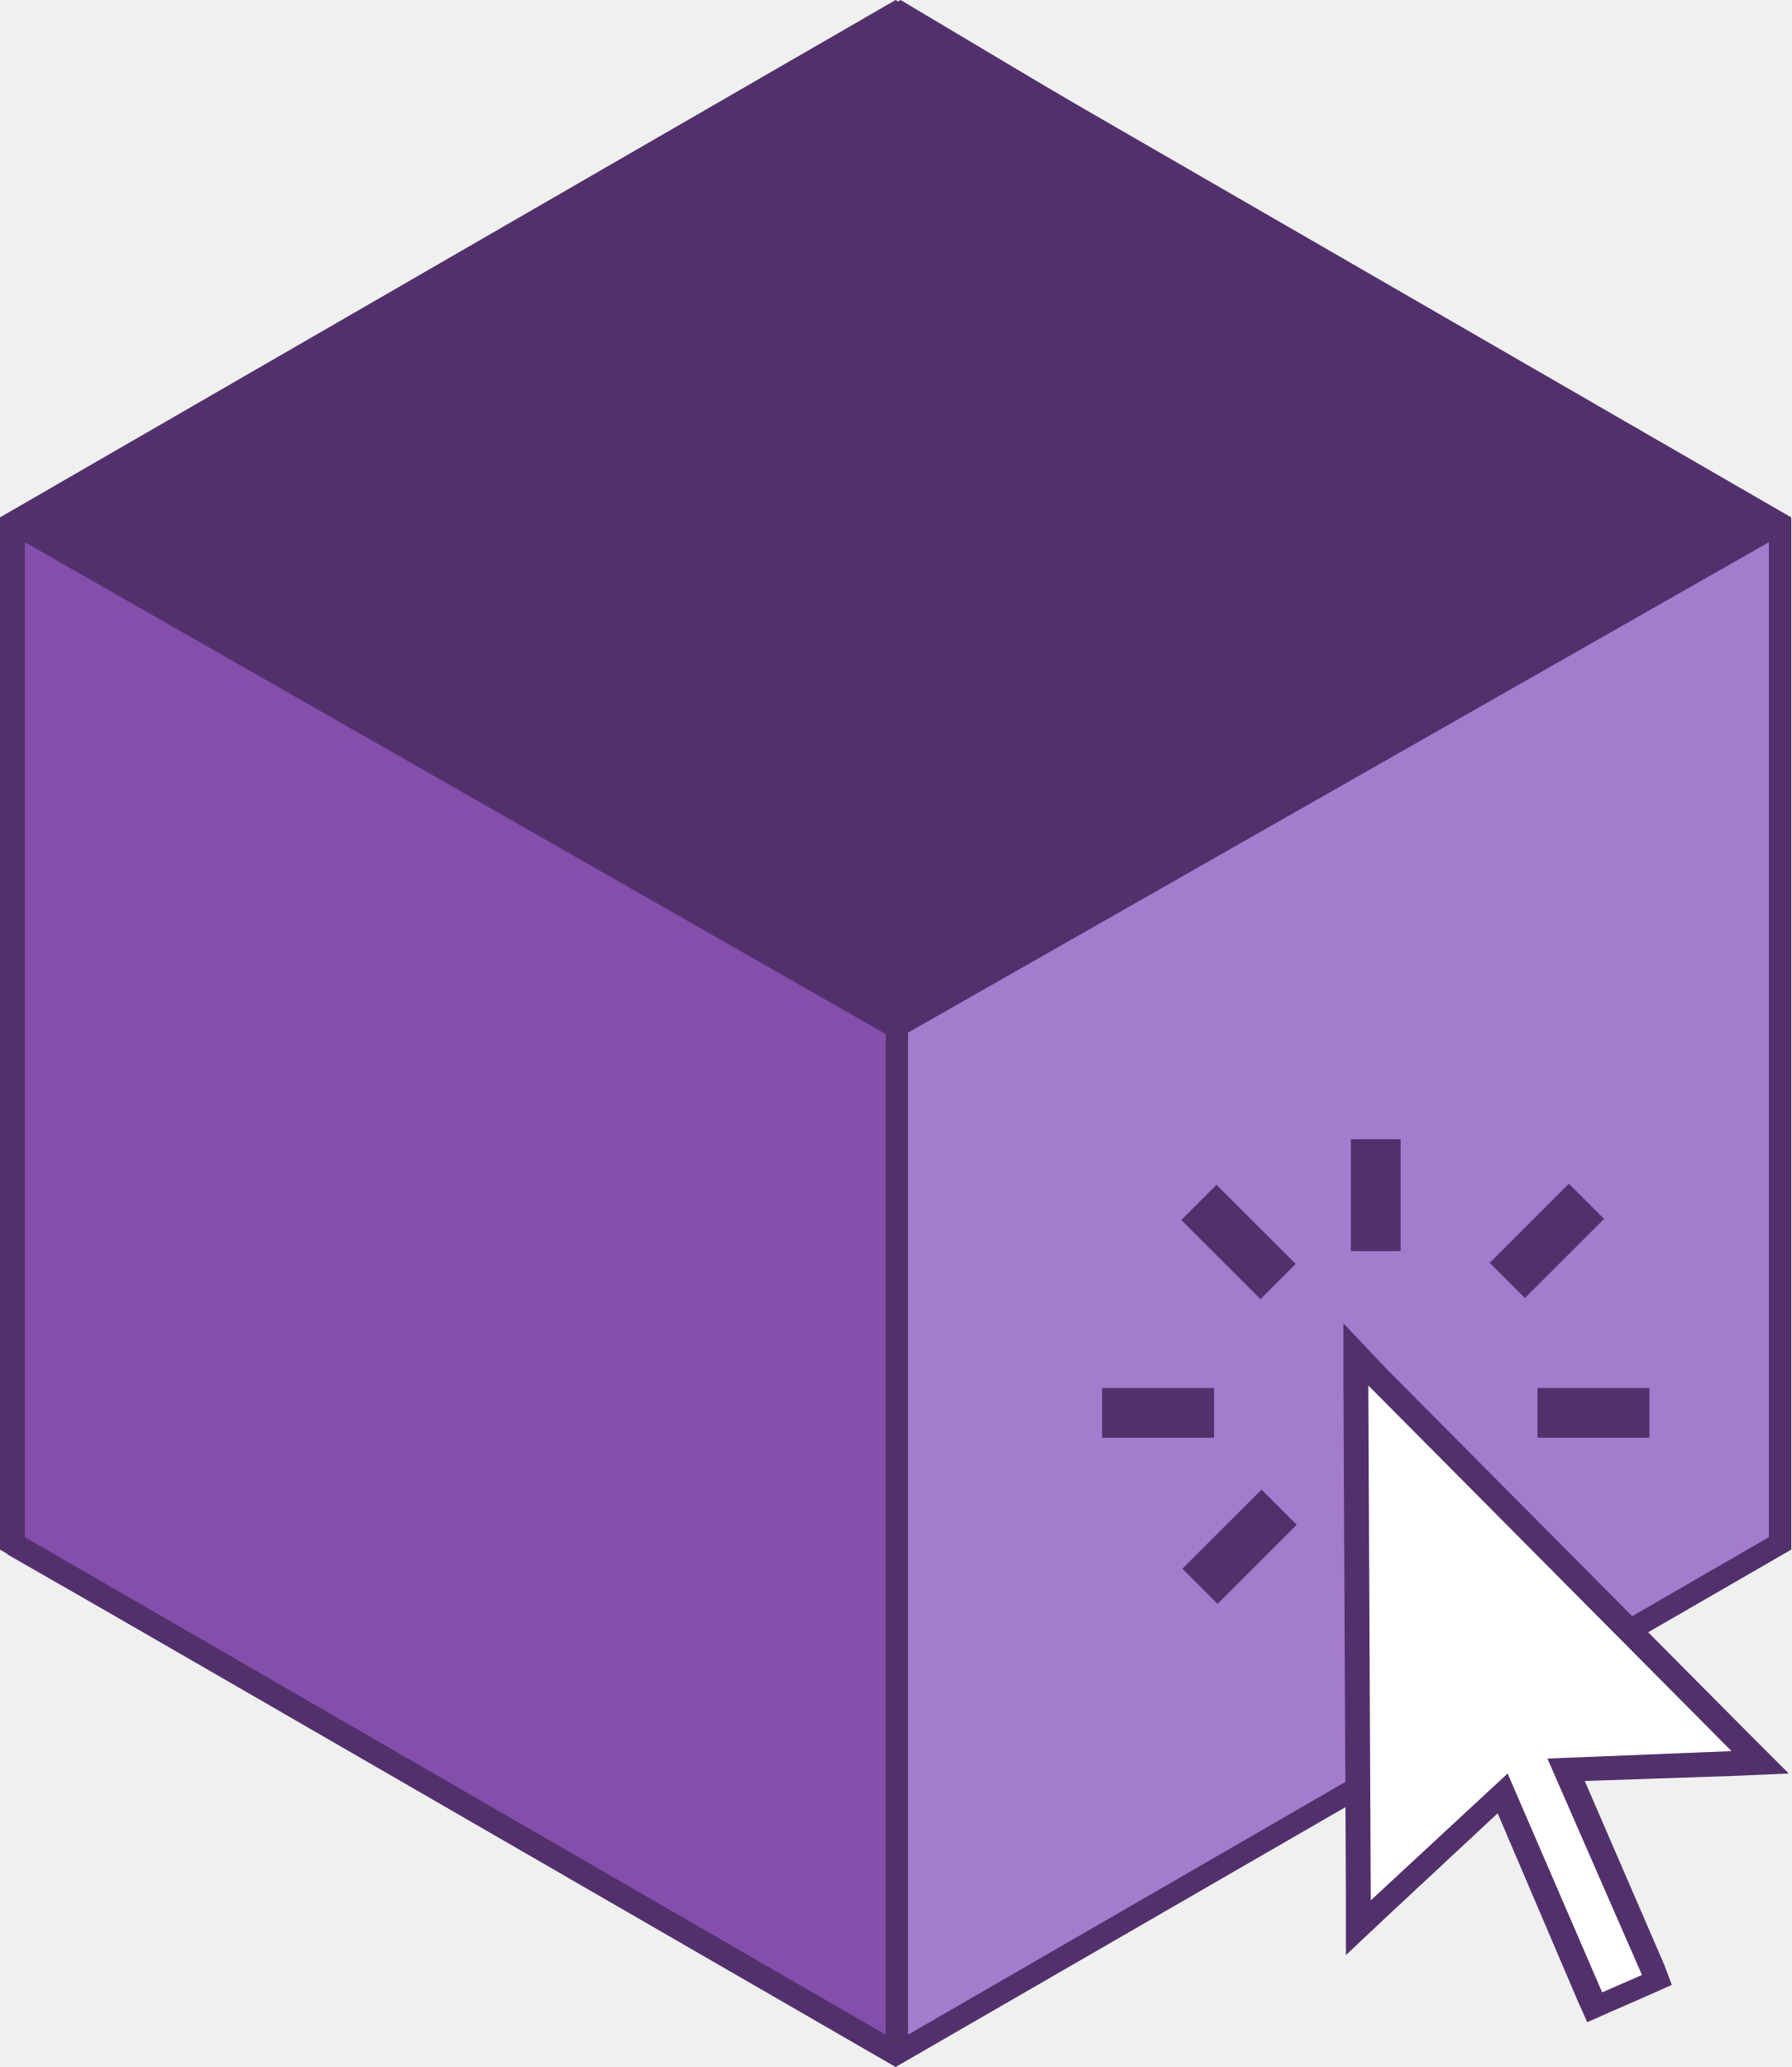
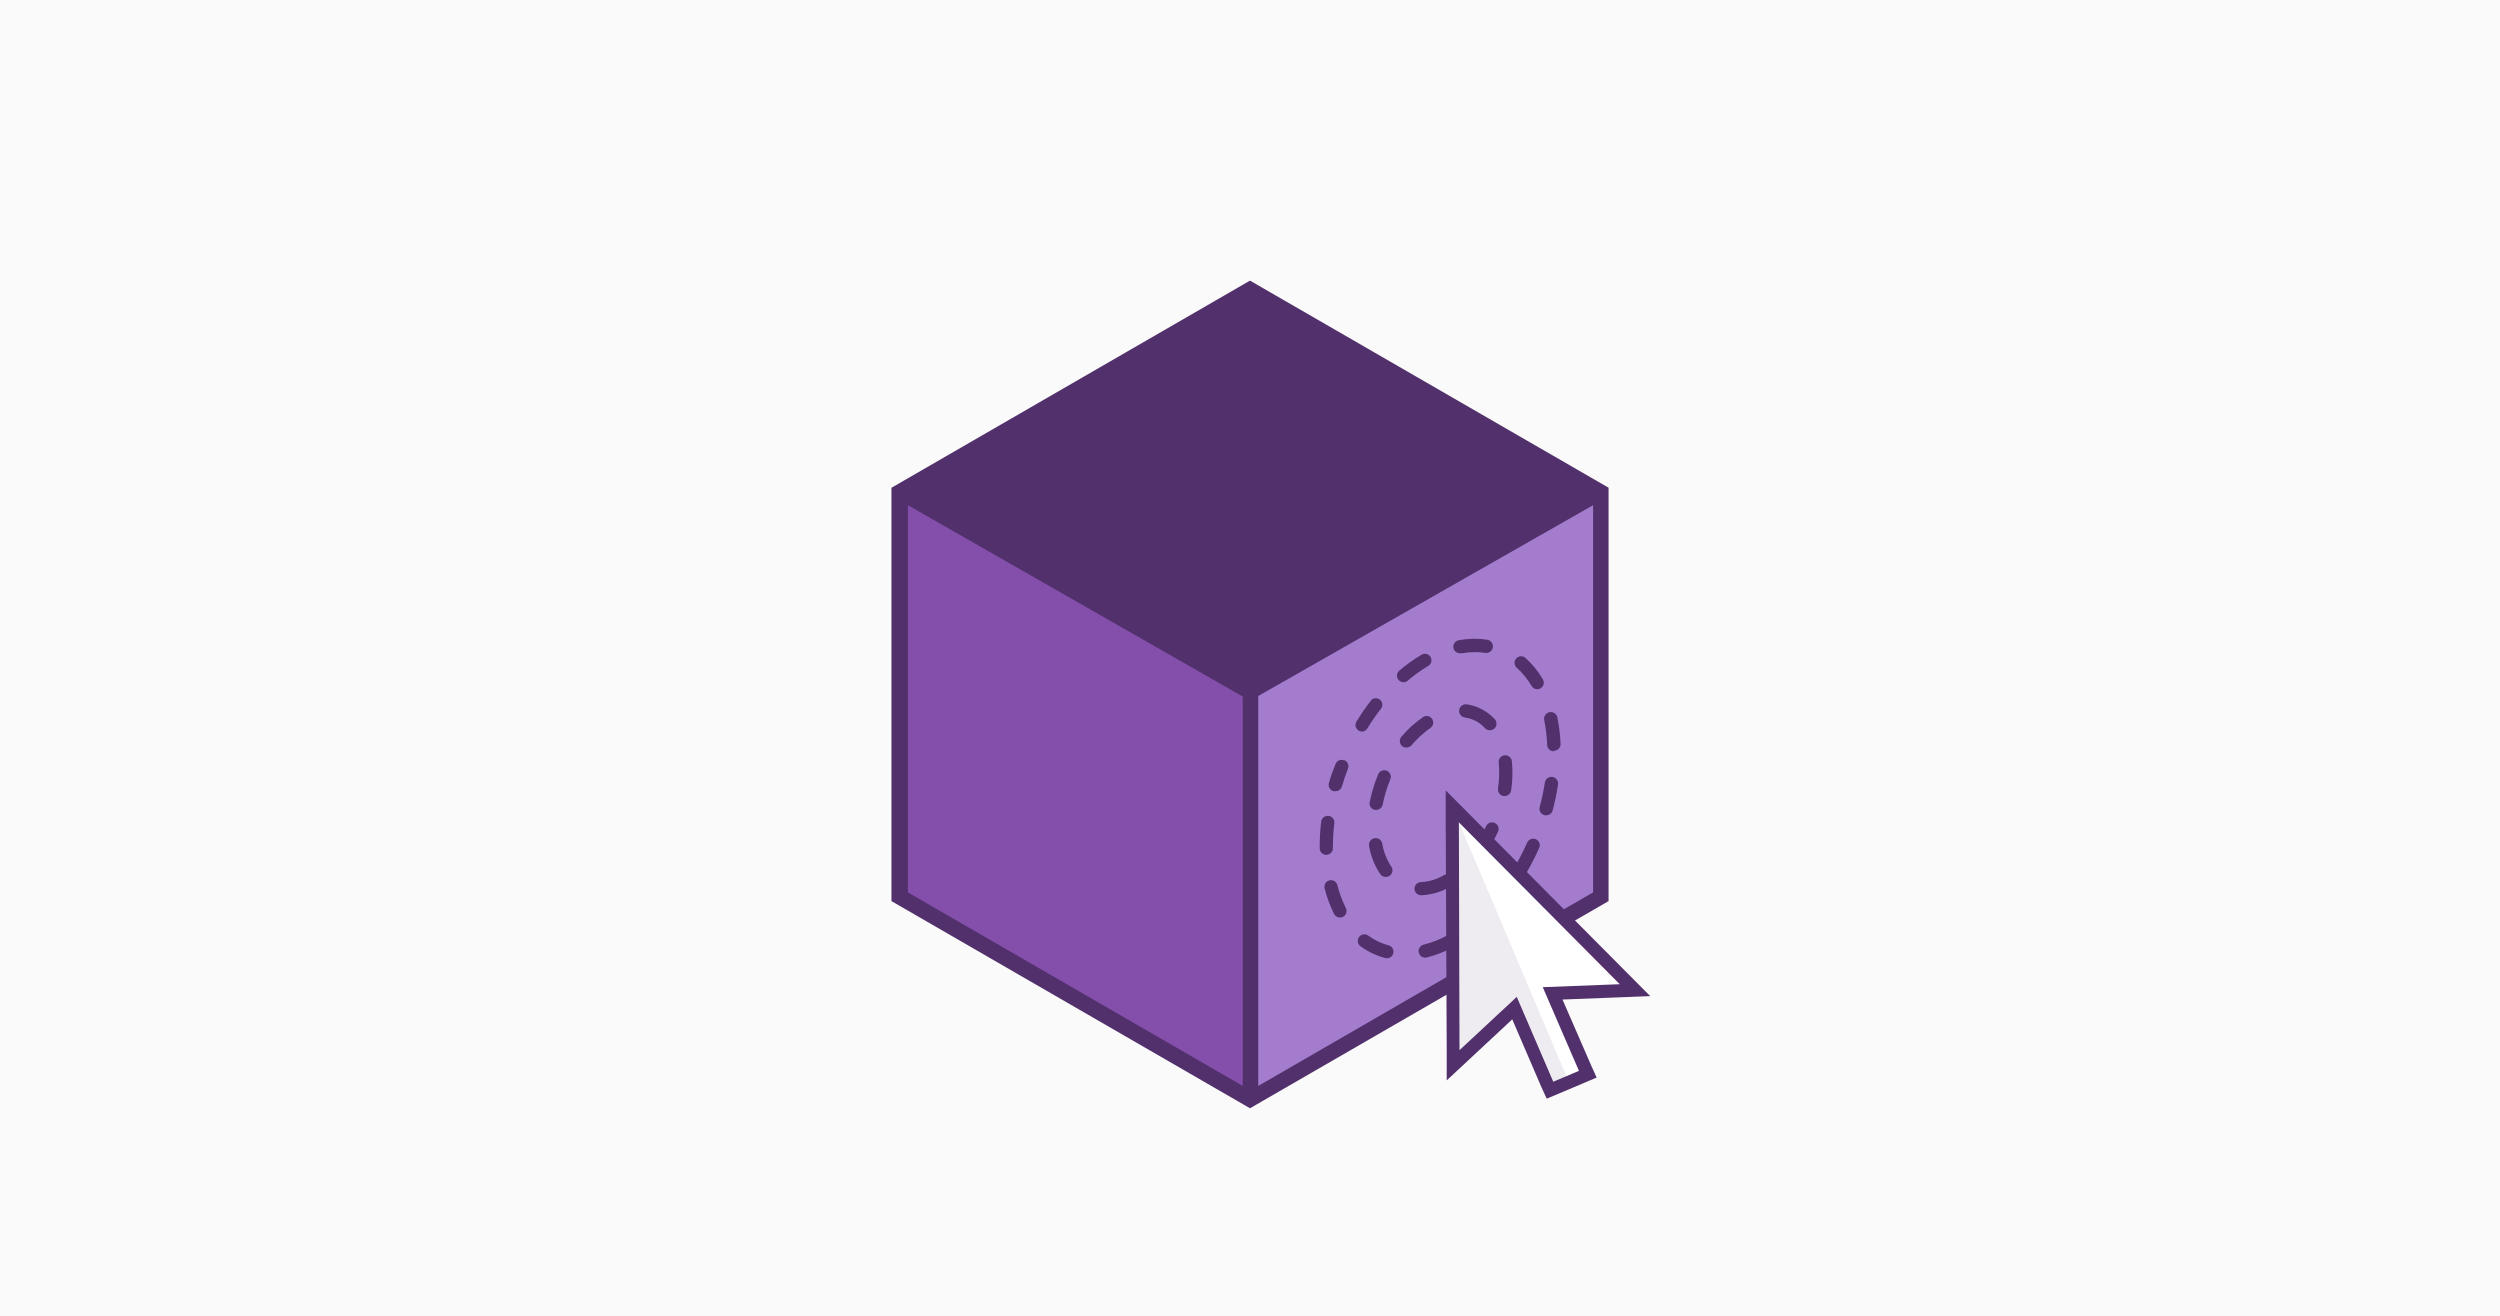
- <svg xmlns="http://www.w3.org/2000/svg" id="Layer_1" data-name="Layer 1" viewBox="0 0 72 83.1">
+ <svg xmlns="http://www.w3.org/2000/svg" id="Layer_1" data-name="Layer 1" viewBox="0 0 380 200">
  <defs>
-     <style>.cls-1{fill:#52306c;}.cls-2{fill:#a47cce;}.cls-3{fill:url(#linear-gradient);}.cls-4{fill:#fff;}</style>
-     <linearGradient id="linear-gradient" x1="0.34" y1="34.15" x2="36.34" y2="34.15" gradientTransform="matrix(1, 0, 0, -1, 0, 86)" gradientUnits="userSpaceOnUse">
+     <style>.cls-1{fill:none;}.cls-2{fill:#fafafa;}.cls-3,.cls-6,.cls-9{fill:#52306c;}.cls-4{fill:#a47cce;}.cls-5{fill:url(#linear-gradient);}.cls-6{stroke:#52306c;stroke-miterlimit:10;}.cls-7{fill:#fff;}.cls-8{clip-path:url(#clip-path);}.cls-9{opacity:0.1;isolation:isolate;}</style>
+     <linearGradient id="linear-gradient" x1="136.51" y1="-393" x2="190.51" y2="-393" gradientTransform="matrix(1, 0, 0, -1, 0, -272)" gradientUnits="userSpaceOnUse">
      <stop offset="0" stop-color="#834fab" />
      <stop offset="1" stop-color="#834fab" />
    </linearGradient>
+     <clipPath id="clip-path">
+       <polygon class="cls-1" points="230.6 151.53 221.9 159.63 221.75 124.97 246.2 149.57 234.5 150.03 240.05 162.78 236.15 164.43 230.6 151.53" />
+     </clipPath>
  </defs>
-   <polygon class="cls-1" points="36.2 41.3 71.1 20.8 36.2 0 0.7 20.8 36.2 41.3" />
-   <polygon class="cls-2" points="71.8 61.8 36 82.7 35.8 41.8 71.8 21 71.8 61.8" />
-   <polygon class="cls-3" points="0.3 62.5 35.7 82.7 36.3 41.8 0.3 21 0.3 62.5" />
-   <path class="cls-1" d="M36,0L0,20.8V62.3L36,83.1,72,62.3V20.8ZM35.9,82h0ZM71.1,61.8l-34.6,20V41.5H35.6V81.8L1,61.8v-40l35,20,0.5-.8L1.5,21,36,1.1,70.5,21l-35,20L36,41.8l35.1-20v40h0Z" />
-   <rect class="cls-1" x="54.3" y="45.8" width="2" height="4.5" />
-   <rect class="cls-1" x="61.8" y="55.8" width="4.5" height="2" />
-   <rect class="cls-1" x="44.3" y="55.8" width="4.5" height="2" />
-   <rect class="cls-1" x="48.78" y="47.69" width="2" height="4.5" transform="translate(-20.73 49.83) rotate(-45.01)" />
-   <rect class="cls-1" x="59.93" y="48.89" width="4.5" height="2" transform="translate(-17.07 58.55) rotate(-44.98)" />
-   <rect class="cls-1" x="47.57" y="61.18" width="4.5" height="2" transform="translate(-29.37 53.43) rotate(-44.99)" />
-   <polygon class="cls-4" points="60.4 72.2 54.6 77.6 54.5 54.5 70.8 70.9 63 71.2 66.7 79.7 64.1 80.8 60.4 72.2" />
-   <path class="cls-1" d="M55,55.7L69.6,70.4l-7.4.3L66,79.4l-1.6.7-3.8-8.8-5.5,5.1L55,55.7m-1-2.5v2.4l0.1,20.7v2.3L55.8,77l4.4-4.1,3.2,7.5,0.4,0.9,0.9-.4,1.6-.7,0.9-.4L66.9,79l-3.2-7.4,5.9-.2,2.3-.1-1.6-1.6L55.7,55,54,53.2h0Z" />
+   <rect class="cls-2" width="380" height="200" />
+   <polygon class="cls-3" points="190.3 105.17 242.65 74.42 190.3 43.23 137.05 74.42 190.3 105.17" />
+   <polygon class="cls-4" points="243.7 135.93 190 167.28 189.7 105.92 243.7 74.72 243.7 135.93" />
+   <polygon class="cls-5" points="136.45 136.97 189.55 167.28 190.45 105.92 136.45 74.72 136.45 136.97" />
+   <path class="cls-6" d="M190,43.23l-54,31.2v62.25l54,31.2,54-31.2V74.42Zm-0.15,123h0Zm52.8-30.3-51.9,30V105.48H189.4v60.45l-51.9-30v-60l52.5,30,0.75-1.2-52.5-30L190,44.88l51.75,29.85-52.5,30,0.75,1.2,52.65-30v60h0Z" />
+   <path class="cls-3" d="M210.92,145.65a1,1,0,0,1-.25,0,11.1,11.1,0,0,1-1.52-.5,11.27,11.27,0,0,1-2.36-1.32,1,1,0,0,1,1.18-1.62,9.37,9.37,0,0,0,3.19,1.51A1,1,0,0,1,210.92,145.65Zm5.84-.09a1,1,0,0,1-.25-2,15.77,15.77,0,0,0,3.43-1.35,1,1,0,0,1,.94,1.77,17.78,17.78,0,0,1-3.87,1.52A1,1,0,0,1,216.75,145.56Zm8.44-4.87a1,1,0,0,1-.68-1.74,28.7,28.7,0,0,0,2.62-2.76,1,1,0,0,1,1.54,1.28,30.93,30.93,0,0,1-2.8,2.95A1,1,0,0,1,225.19,140.69Zm-21.53-1.22a1,1,0,0,1-.89-0.55,19,19,0,0,1-1.44-3.89,1,1,0,1,1,1.94-.49,17,17,0,0,0,1.29,3.48A1,1,0,0,1,203.66,139.47Zm27.6-6.48a1,1,0,0,1-.87-1.5,36.92,36.92,0,0,0,1.73-3.42,1,1,0,0,1,1.83.81,39.12,39.12,0,0,1-1.83,3.6A1,1,0,0,1,231.26,133Zm-29.68-3.05a1,1,0,0,1-1-1V128.7a32.31,32.31,0,0,1,.23-3.81,1,1,0,0,1,2,.24,30.14,30.14,0,0,0-.22,3.57v0.23a1,1,0,0,1-1,1h0Zm33.44-6a1,1,0,0,1-1-1.26,34.57,34.57,0,0,0,.79-3.74,1,1,0,1,1,2,.3,36.31,36.31,0,0,1-.83,4A1,1,0,0,1,235,123.92Zm-30.69-8.4a1,1,0,0,1,.55,1.29c-0.35.9-.65,1.81-0.92,2.71a1,1,0,0,1-1,.72,1,1,0,0,1-.28,0A1,1,0,0,1,202,119c0.28-1,.61-1.92,1-2.87a1,1,0,0,1,1.31-.56h0Zm31.83-1.34a1,1,0,0,1-1-1,23.71,23.71,0,0,0-.45-3.75,1,1,0,0,1,2-.4,25.62,25.62,0,0,1,.49,4.06,1,1,0,0,1-1,1h0Zm-29.14-3a1,1,0,0,1-.85-1.52,35.26,35.26,0,0,1,2.31-3.33A1,1,0,0,1,210,107.6a33.52,33.52,0,0,0-2.18,3.14A1,1,0,0,1,207,111.22Zm26.63-6.44a1,1,0,0,1-.86-0.49,11.52,11.52,0,0,0-2.28-2.8,1,1,0,0,1,1.32-1.5,13.52,13.52,0,0,1,2.67,3.28A1,1,0,0,1,233.64,104.77Zm-20.32-1.06a1,1,0,0,1-.65-1.76A24.28,24.28,0,0,1,216,99.56a1,1,0,1,1,1,1.72,22.32,22.32,0,0,0-3.05,2.2A1,1,0,0,1,213.32,103.72ZM222,99.3a1,1,0,0,1-.18-2,15,15,0,0,1,2.36-.21,12,12,0,0,1,1.89.15,1,1,0,0,1-.32,2,10,10,0,0,0-1.57-.12h0a11.35,11.35,0,0,0-2,.18Z" />
+   <path class="cls-3" d="M216,136.08a1,1,0,0,1,0-2,7.73,7.73,0,0,0,3.54-1.09,1,1,0,0,1,1,1.74,9.69,9.69,0,0,1-4.46,1.35h0Zm-5.38-2.78a1,1,0,0,1-.82-0.43,11,11,0,0,1-1.7-4.28,1,1,0,1,1,2-.37,9,9,0,0,0,1.38,3.51A1,1,0,0,1,210.66,133.3Zm14-2.67a1,1,0,0,1-.8-1.6,19.91,19.91,0,0,0,2.06-3.44,1,1,0,1,1,1.81.85,21.83,21.83,0,0,1-2.27,3.79A1,1,0,0,1,224.69,130.62Zm-15.45-7.52-0.19,0a1,1,0,0,1-.79-1.17,22.46,22.46,0,0,1,1.28-4.22,1,1,0,0,1,1.32-.57,1,1,0,0,1,.55,1.28l-0.92-.38,0.91,0.41a20.54,20.54,0,0,0-1.17,3.87A1,1,0,0,1,209.24,123.1ZM228.69,121h-0.14a1,1,0,0,1-.85-1.13,17,17,0,0,0,.18-2.42,14.7,14.7,0,0,0-.08-1.54,1,1,0,1,1,2-.21,16.59,16.59,0,0,1,.09,1.75,19.12,19.12,0,0,1-.2,2.7A1,1,0,0,1,228.69,121Zm-15-7.36A1,1,0,0,1,213,112a16.62,16.62,0,0,1,3.3-3,1,1,0,0,1,1.13,1.65,14.62,14.62,0,0,0-2.9,2.66A1,1,0,0,1,213.74,113.61ZM226.45,111a1,1,0,0,1-.73-0.32,5.19,5.19,0,0,0-1.82-1.29,5,5,0,0,0-1.24-.33,1,1,0,0,1,.27-2,7.07,7.07,0,0,1,1.73.47,7.16,7.16,0,0,1,2.53,1.77A1,1,0,0,1,226.45,111Z" />
+   <polygon class="cls-7" points="230.24 153.22 220.91 161.91 220.74 122.54 248.52 150.49 236 150.97 241.37 163.3 235.63 165.73 230.24 153.22" />
+   <g class="cls-8">
+     <polygon class="cls-9" points="221.75 124.97 238.1 163.6 221.75 171.25 221.75 124.97" />
+   </g>
+   <path class="cls-3" d="M221.75,125l24.45,24.6-11.7.45,5.5,12.72-3.9,1.65-5.55-12.9-8.7,8.1L221.75,125m-2-4.87V125l0.15,34.65v4.57l3.34-3.11,6.62-6.17,4.43,10.29L235.1,167l1.83-.77,3.9-1.65,1.86-.79L241.88,162l-4.38-10.07,8.77-.34,4.56-.18-3.21-3.23-24.45-24.6-3.44-3.46h0Z" />
</svg>
